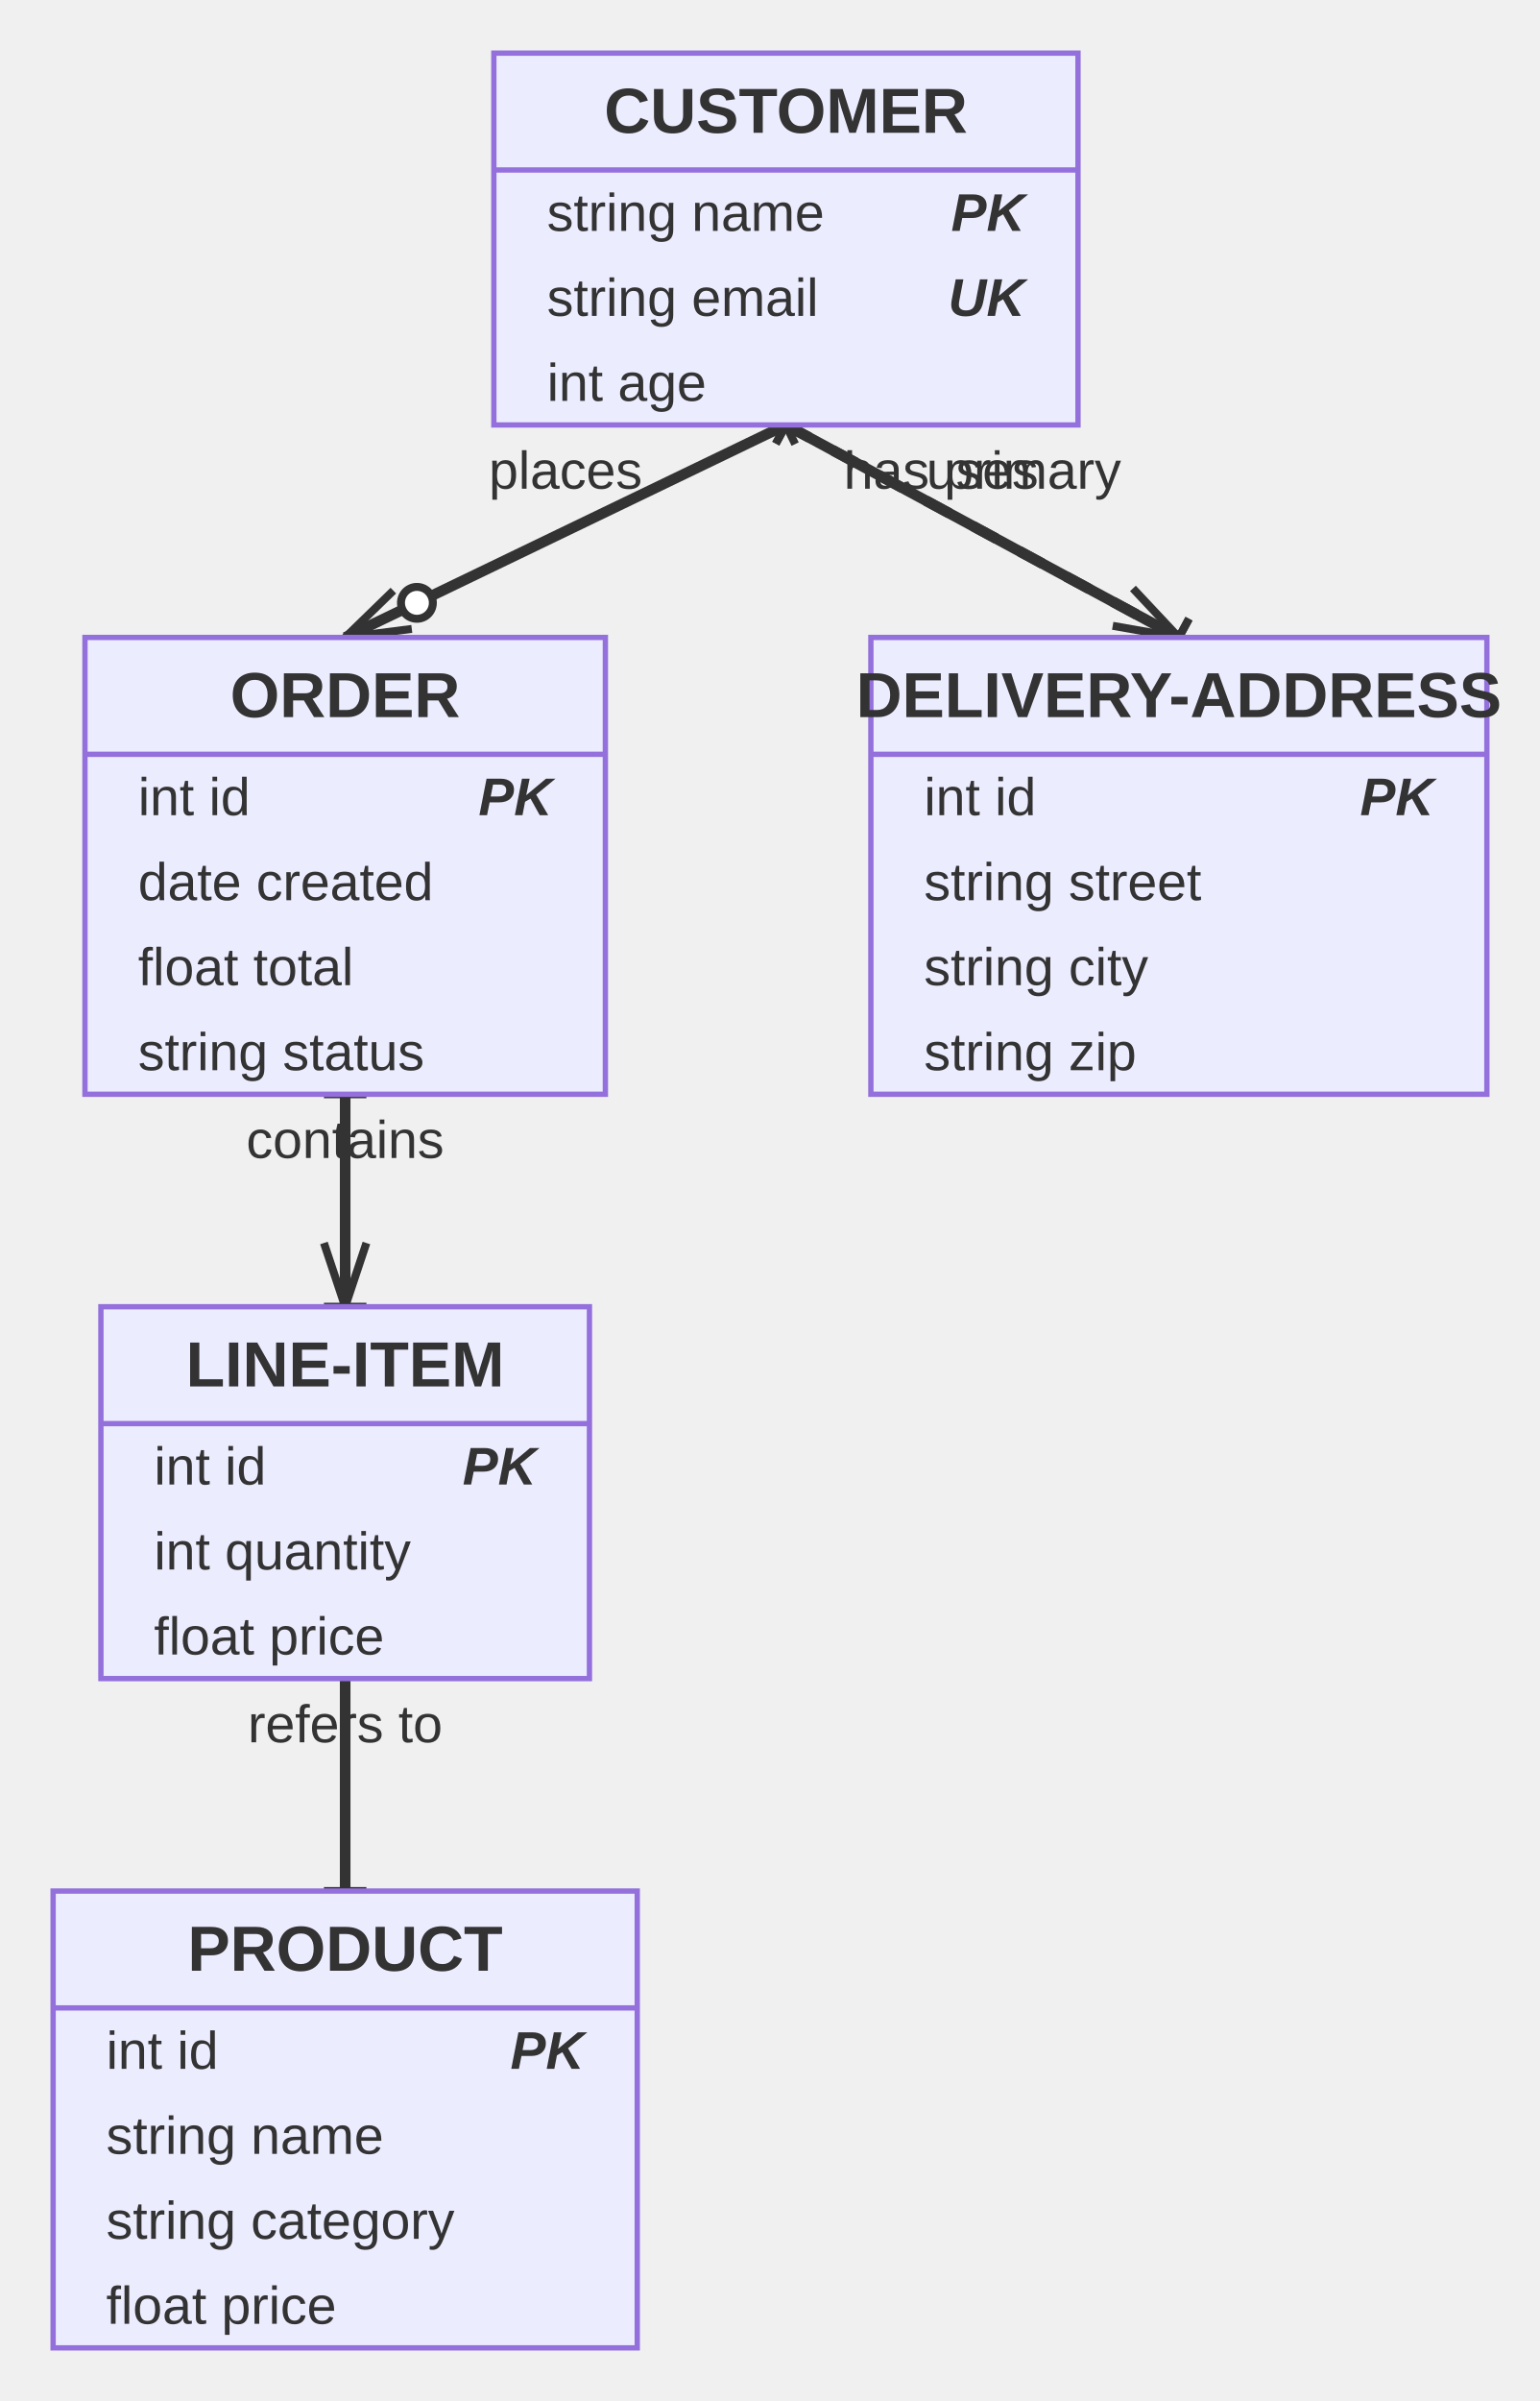
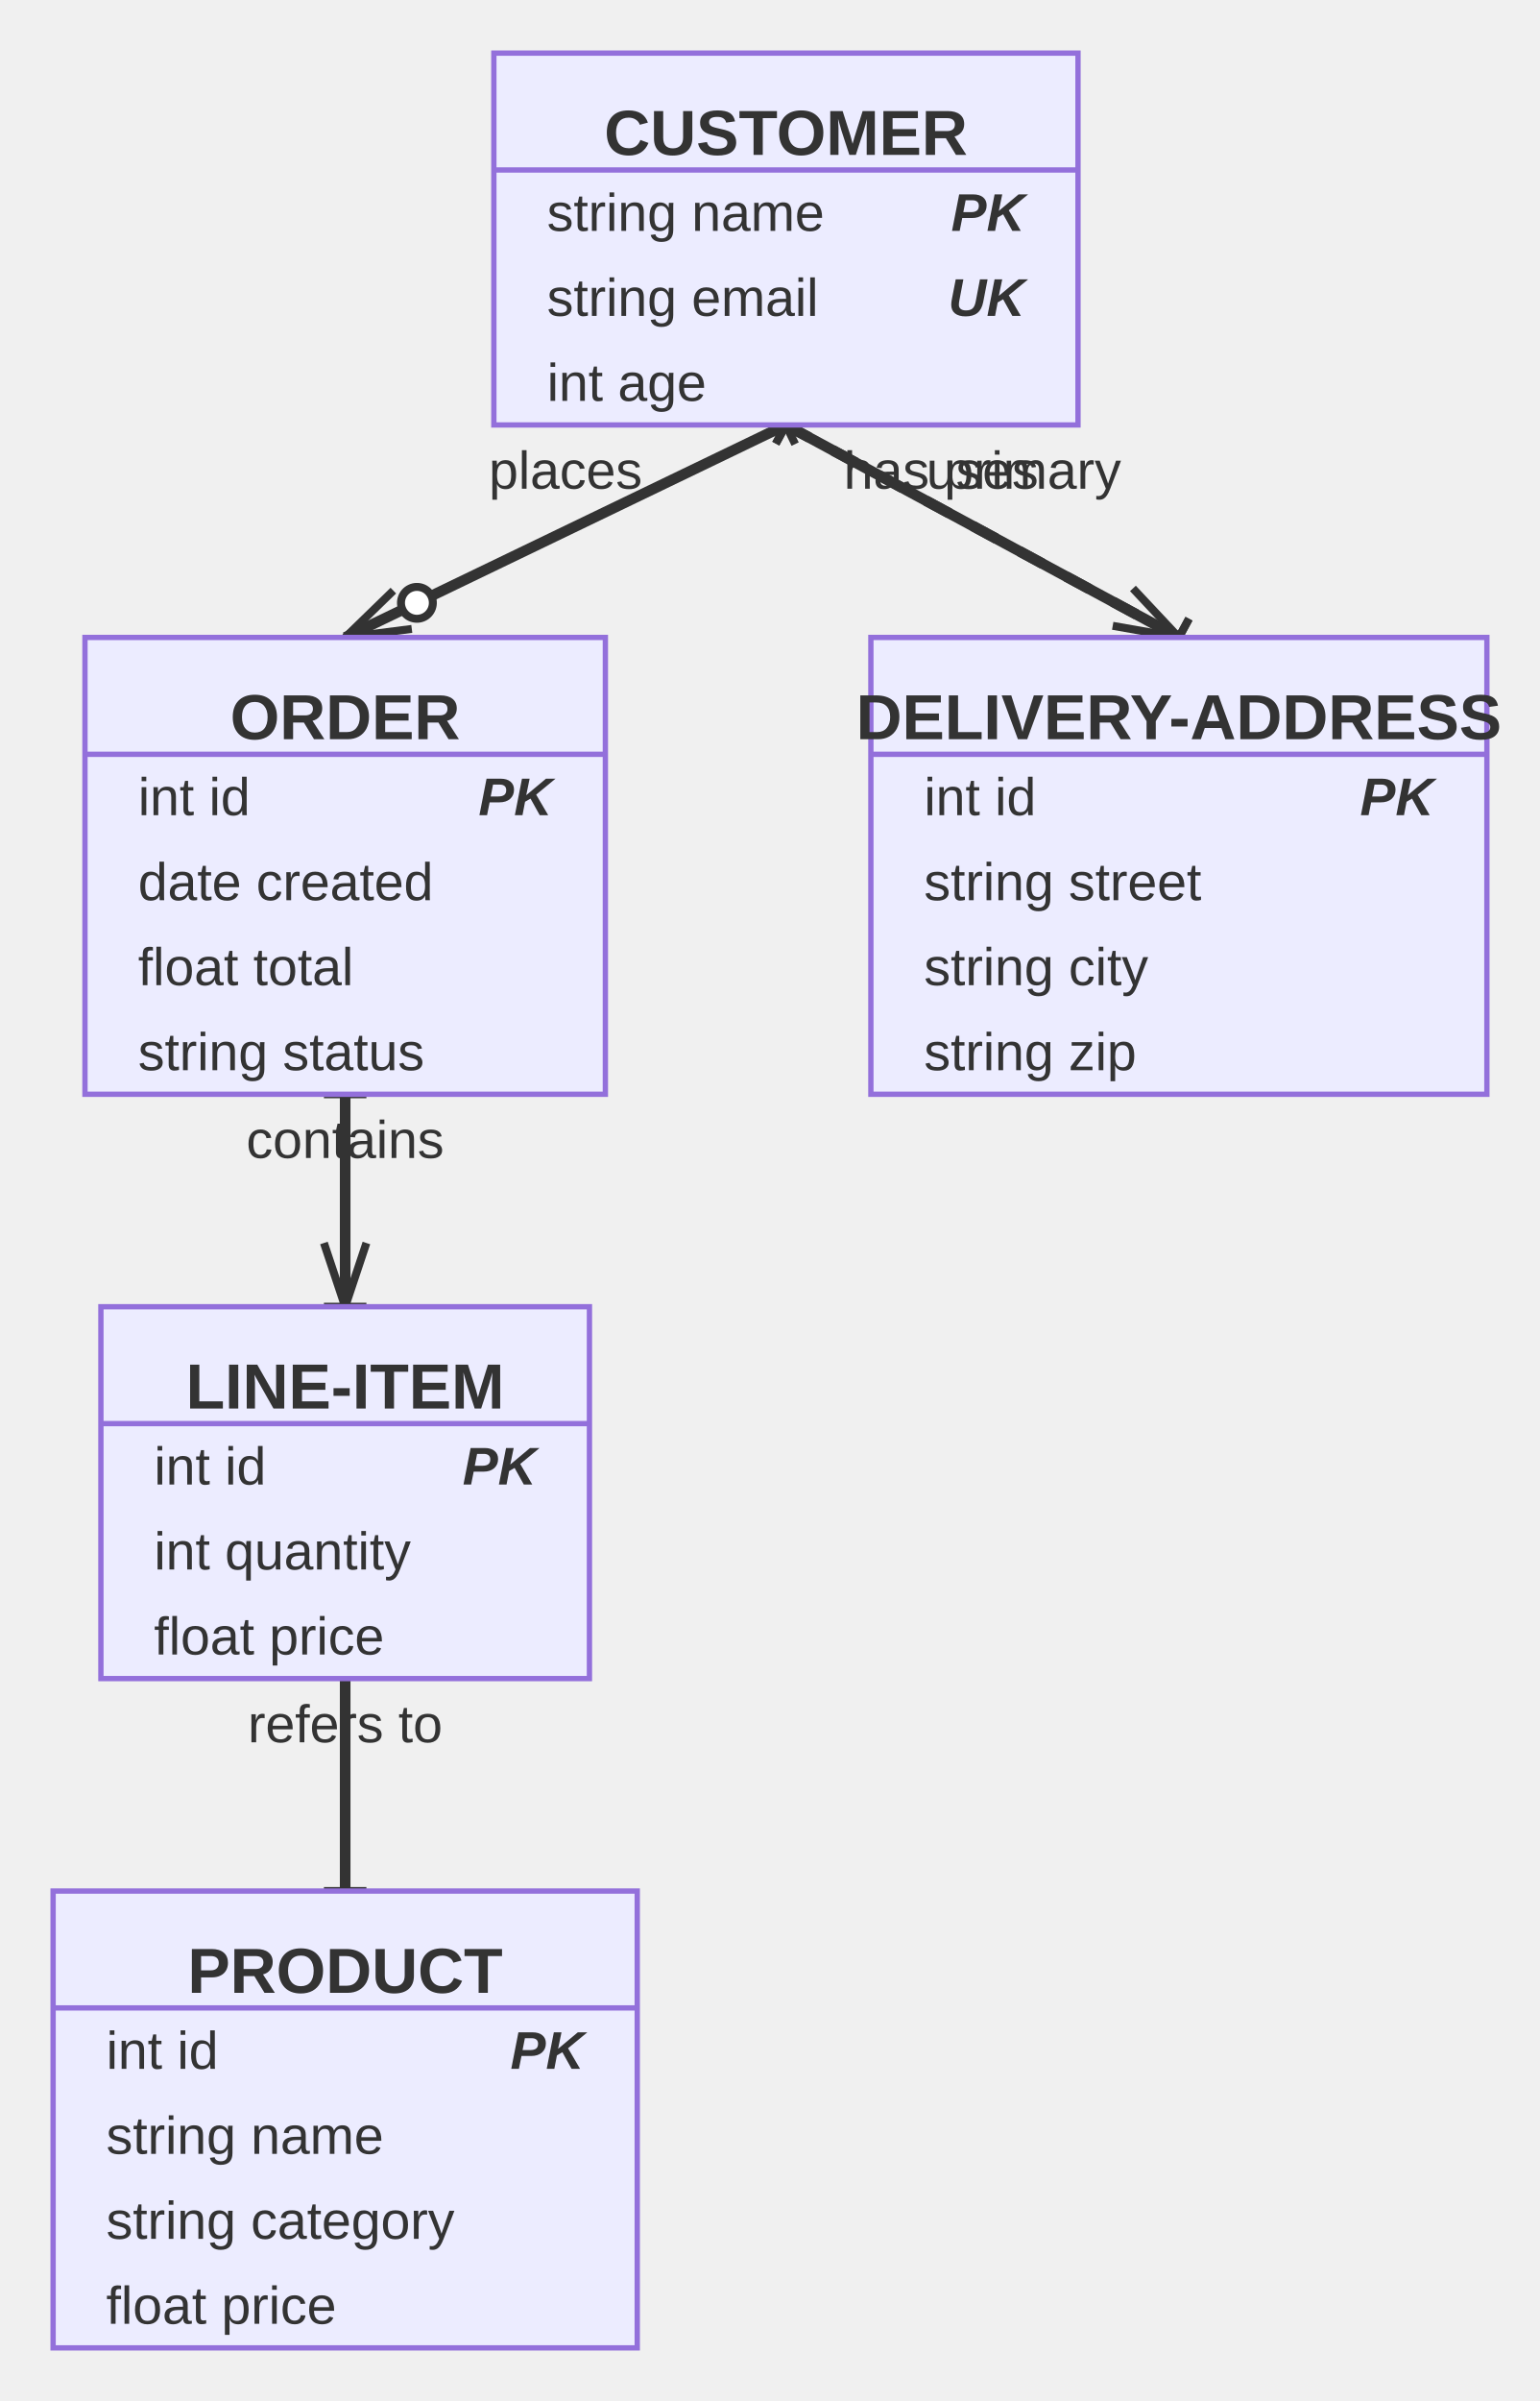
<svg xmlns="http://www.w3.org/2000/svg" viewBox="-10 -10 290 452" width="290" height="452" style="background-color: white">
  <defs>
    <marker id="er-exactly-one" viewBox="0 0 12 12" markerWidth="12" markerHeight="12" refX="9" refY="6" orient="auto" markerUnits="userSpaceOnUse">
      <line x1="9" y1="2" x2="9" y2="10" stroke="#333333" stroke-width="1.5" />
    </marker>
    <marker id="er-zero-or-one" viewBox="0 0 18 12" markerWidth="18" markerHeight="12" refX="15" refY="6" orient="auto" markerUnits="userSpaceOnUse">
      <circle cx="6" cy="6" r="4" fill="white" stroke="#333333" stroke-width="1.5" />
      <line x1="15" y1="2" x2="15" y2="10" stroke="#333333" stroke-width="1.5" />
    </marker>
    <marker id="er-one-or-more" viewBox="0 0 18 12" markerWidth="18" markerHeight="12" refX="15" refY="6" orient="auto" markerUnits="userSpaceOnUse">
      <path d="M15,6 L3,2 M15,6 L3,10 M15,6 L3,6" fill="none" stroke="#333333" stroke-width="1.5" />
      <line x1="15" y1="2" x2="15" y2="10" stroke="#333333" stroke-width="1.5" />
    </marker>
    <marker id="er-zero-or-more" viewBox="0 0 22 12" markerWidth="22" markerHeight="12" refX="19" refY="6" orient="auto" markerUnits="userSpaceOnUse">
      <path d="M19,6 L7,2 M19,6 L7,10 M19,6 L7,6" fill="none" stroke="#333333" stroke-width="1.5" />
      <circle cx="4" cy="6" r="3" fill="white" stroke="#333333" stroke-width="1.5" />
    </marker>
  </defs>
  <style>.er-entity rect { fill: #ECECFF; stroke: #9370DB; stroke-width: 1; }
.er-entity text { fill: #333333; font-family: "trebuchet ms", verdana, arial, sans-serif, "Apple Color Emoji", "Segoe UI Emoji", "Noto Color Emoji", "Twemoji Mozilla"; }
.er-entity line { stroke: #9370DB; }
.er-relationship path { fill: none; stroke: #333333; stroke-width: 2; }
.er-relationship text { fill: #333333; font-family: "trebuchet ms", verdana, arial, sans-serif, "Apple Color Emoji", "Segoe UI Emoji", "Noto Color Emoji", "Twemoji Mozilla"; }
</style>
  <g class="er-relationship" data-edge-source="CUSTOMER" data-edge-target="ORDER">
    <path d="M138.0,70.0 L55.0,110.0" fill="none" stroke="#333333" stroke-width="2" marker-start="url(#er-exactly-one)" marker-end="url(#er-zero-or-more)" />
    <text x="96.5" y="82.0" text-anchor="middle" font-family="&quot;trebuchet ms&quot;, verdana, arial, sans-serif, &quot;Apple Color Emoji&quot;, &quot;Segoe UI Emoji&quot;, &quot;Noto Color Emoji&quot;, &quot;Twemoji Mozilla&quot;" font-size="10.0px" fill="#333333">places</text>
  </g>
  <g class="er-relationship" data-edge-source="ORDER" data-edge-target="LINE-ITEM">
    <path d="M55.0,196.0 L55.0,236.0" fill="none" stroke="#333333" stroke-width="2" marker-start="url(#er-exactly-one)" marker-end="url(#er-one-or-more)" />
    <text x="55.0" y="208.0" text-anchor="middle" font-family="&quot;trebuchet ms&quot;, verdana, arial, sans-serif, &quot;Apple Color Emoji&quot;, &quot;Segoe UI Emoji&quot;, &quot;Noto Color Emoji&quot;, &quot;Twemoji Mozilla&quot;" font-size="10.0px" fill="#333333">contains</text>
  </g>
  <g class="er-relationship" data-edge-source="LINE-ITEM" data-edge-target="PRODUCT">
    <path d="M55.0,306.0 L55.0,346.0" fill="none" stroke="#333333" stroke-width="2" marker-start="url(#er-zero-or-more)" marker-end="url(#er-exactly-one)" />
    <text x="55.0" y="318.0" text-anchor="middle" font-family="&quot;trebuchet ms&quot;, verdana, arial, sans-serif, &quot;Apple Color Emoji&quot;, &quot;Segoe UI Emoji&quot;, &quot;Noto Color Emoji&quot;, &quot;Twemoji Mozilla&quot;" font-size="10.0px" fill="#333333">refers to</text>
  </g>
  <g class="er-relationship" data-edge-source="CUSTOMER" data-edge-target="DELIVERY-ADDRESS">
    <path d="M138.0,70.0 L212.0,110.0" fill="none" stroke="#333333" stroke-width="2" stroke-dasharray="5,5" marker-start="url(#er-one-or-more)" marker-end="url(#er-one-or-more)" />
    <text x="175.0" y="82.0" text-anchor="middle" font-family="&quot;trebuchet ms&quot;, verdana, arial, sans-serif, &quot;Apple Color Emoji&quot;, &quot;Segoe UI Emoji&quot;, &quot;Noto Color Emoji&quot;, &quot;Twemoji Mozilla&quot;" font-size="10.0px" fill="#333333">uses</text>
  </g>
  <g class="er-relationship" data-edge-source="CUSTOMER" data-edge-target="DELIVERY-ADDRESS">
    <path d="M138.0,70.0 L212.0,110.0" fill="none" stroke="#333333" stroke-width="2" marker-start="url(#er-exactly-one)" marker-end="url(#er-exactly-one)" />
    <text x="175.0" y="82.0" text-anchor="middle" font-family="&quot;trebuchet ms&quot;, verdana, arial, sans-serif, &quot;Apple Color Emoji&quot;, &quot;Segoe UI Emoji&quot;, &quot;Noto Color Emoji&quot;, &quot;Twemoji Mozilla&quot;" font-size="10.0px" fill="#333333">has primary</text>
  </g>
  <g class="er-entity" data-entity-id="CUSTOMER">
    <rect x="83.0" y="0.0" width="110.0" height="70.0" fill="#ECECFF" stroke="#9370DB" stroke-width="1" />
-     <text x="138.0" y="15.0" text-anchor="middle" font-family="&quot;trebuchet ms&quot;, verdana, arial, sans-serif, &quot;Apple Color Emoji&quot;, &quot;Segoe UI Emoji&quot;, &quot;Noto Color Emoji&quot;, &quot;Twemoji Mozilla&quot;" font-size="12.0px" font-weight="bold" fill="#333333">CUSTOMER</text>
+     <text x="138.0" y="15.0" text-anchor="middle" dominant-baseline="central" font-family="&quot;trebuchet ms&quot;, verdana, arial, sans-serif, &quot;Apple Color Emoji&quot;, &quot;Segoe UI Emoji&quot;, &quot;Noto Color Emoji&quot;, &quot;Twemoji Mozilla&quot;" font-size="12.0px" font-weight="bold" fill="#333333">CUSTOMER</text>
    <line x1="83.0" y1="22.0" x2="193.0" y2="22.0" stroke="#9370DB" stroke-width="1" />
    <text x="93.0" y="30.0" dominant-baseline="central" font-family="&quot;trebuchet ms&quot;, verdana, arial, sans-serif, &quot;Apple Color Emoji&quot;, &quot;Segoe UI Emoji&quot;, &quot;Noto Color Emoji&quot;, &quot;Twemoji Mozilla&quot;" font-size="10.0px" fill="#333333">string name</text>
    <text x="183.0" y="30.0" text-anchor="end" dominant-baseline="central" font-family="&quot;trebuchet ms&quot;, verdana, arial, sans-serif, &quot;Apple Color Emoji&quot;, &quot;Segoe UI Emoji&quot;, &quot;Noto Color Emoji&quot;, &quot;Twemoji Mozilla&quot;" font-size="10.0px" font-weight="bold" font-style="italic" fill="#333333">PK</text>
    <text x="93.0" y="46.0" dominant-baseline="central" font-family="&quot;trebuchet ms&quot;, verdana, arial, sans-serif, &quot;Apple Color Emoji&quot;, &quot;Segoe UI Emoji&quot;, &quot;Noto Color Emoji&quot;, &quot;Twemoji Mozilla&quot;" font-size="10.0px" fill="#333333">string email</text>
    <text x="183.0" y="46.0" text-anchor="end" dominant-baseline="central" font-family="&quot;trebuchet ms&quot;, verdana, arial, sans-serif, &quot;Apple Color Emoji&quot;, &quot;Segoe UI Emoji&quot;, &quot;Noto Color Emoji&quot;, &quot;Twemoji Mozilla&quot;" font-size="10.0px" font-weight="bold" font-style="italic" fill="#333333">UK</text>
    <text x="93.0" y="62.0" dominant-baseline="central" font-family="&quot;trebuchet ms&quot;, verdana, arial, sans-serif, &quot;Apple Color Emoji&quot;, &quot;Segoe UI Emoji&quot;, &quot;Noto Color Emoji&quot;, &quot;Twemoji Mozilla&quot;" font-size="10.0px" fill="#333333">int age</text>
  </g>
  <g class="er-entity" data-entity-id="ORDER">
    <rect x="6.0" y="110.0" width="98.0" height="86.0" fill="#ECECFF" stroke="#9370DB" stroke-width="1" />
-     <text x="55.0" y="125.0" text-anchor="middle" font-family="&quot;trebuchet ms&quot;, verdana, arial, sans-serif, &quot;Apple Color Emoji&quot;, &quot;Segoe UI Emoji&quot;, &quot;Noto Color Emoji&quot;, &quot;Twemoji Mozilla&quot;" font-size="12.0px" font-weight="bold" fill="#333333">ORDER</text>
+     <text x="55.0" y="125.0" text-anchor="middle" dominant-baseline="central" font-family="&quot;trebuchet ms&quot;, verdana, arial, sans-serif, &quot;Apple Color Emoji&quot;, &quot;Segoe UI Emoji&quot;, &quot;Noto Color Emoji&quot;, &quot;Twemoji Mozilla&quot;" font-size="12.0px" font-weight="bold" fill="#333333">ORDER</text>
    <line x1="6.0" y1="132.0" x2="104.0" y2="132.0" stroke="#9370DB" stroke-width="1" />
    <text x="16.0" y="140.0" dominant-baseline="central" font-family="&quot;trebuchet ms&quot;, verdana, arial, sans-serif, &quot;Apple Color Emoji&quot;, &quot;Segoe UI Emoji&quot;, &quot;Noto Color Emoji&quot;, &quot;Twemoji Mozilla&quot;" font-size="10.0px" fill="#333333">int id</text>
    <text x="94.0" y="140.0" text-anchor="end" dominant-baseline="central" font-family="&quot;trebuchet ms&quot;, verdana, arial, sans-serif, &quot;Apple Color Emoji&quot;, &quot;Segoe UI Emoji&quot;, &quot;Noto Color Emoji&quot;, &quot;Twemoji Mozilla&quot;" font-size="10.0px" font-weight="bold" font-style="italic" fill="#333333">PK</text>
    <text x="16.0" y="156.0" dominant-baseline="central" font-family="&quot;trebuchet ms&quot;, verdana, arial, sans-serif, &quot;Apple Color Emoji&quot;, &quot;Segoe UI Emoji&quot;, &quot;Noto Color Emoji&quot;, &quot;Twemoji Mozilla&quot;" font-size="10.0px" fill="#333333">date created</text>
    <text x="16.0" y="172.0" dominant-baseline="central" font-family="&quot;trebuchet ms&quot;, verdana, arial, sans-serif, &quot;Apple Color Emoji&quot;, &quot;Segoe UI Emoji&quot;, &quot;Noto Color Emoji&quot;, &quot;Twemoji Mozilla&quot;" font-size="10.0px" fill="#333333">float total</text>
    <text x="16.0" y="188.0" dominant-baseline="central" font-family="&quot;trebuchet ms&quot;, verdana, arial, sans-serif, &quot;Apple Color Emoji&quot;, &quot;Segoe UI Emoji&quot;, &quot;Noto Color Emoji&quot;, &quot;Twemoji Mozilla&quot;" font-size="10.0px" fill="#333333">string status</text>
  </g>
  <g class="er-entity" data-entity-id="LINE-ITEM">
    <rect x="9.0" y="236.0" width="92.0" height="70.0" fill="#ECECFF" stroke="#9370DB" stroke-width="1" />
-     <text x="55.0" y="251.0" text-anchor="middle" font-family="&quot;trebuchet ms&quot;, verdana, arial, sans-serif, &quot;Apple Color Emoji&quot;, &quot;Segoe UI Emoji&quot;, &quot;Noto Color Emoji&quot;, &quot;Twemoji Mozilla&quot;" font-size="12.0px" font-weight="bold" fill="#333333">LINE-ITEM</text>
+     <text x="55.0" y="251.0" text-anchor="middle" dominant-baseline="central" font-family="&quot;trebuchet ms&quot;, verdana, arial, sans-serif, &quot;Apple Color Emoji&quot;, &quot;Segoe UI Emoji&quot;, &quot;Noto Color Emoji&quot;, &quot;Twemoji Mozilla&quot;" font-size="12.0px" font-weight="bold" fill="#333333">LINE-ITEM</text>
    <line x1="9.0" y1="258.0" x2="101.0" y2="258.0" stroke="#9370DB" stroke-width="1" />
    <text x="19.0" y="266.0" dominant-baseline="central" font-family="&quot;trebuchet ms&quot;, verdana, arial, sans-serif, &quot;Apple Color Emoji&quot;, &quot;Segoe UI Emoji&quot;, &quot;Noto Color Emoji&quot;, &quot;Twemoji Mozilla&quot;" font-size="10.0px" fill="#333333">int id</text>
    <text x="91.0" y="266.0" text-anchor="end" dominant-baseline="central" font-family="&quot;trebuchet ms&quot;, verdana, arial, sans-serif, &quot;Apple Color Emoji&quot;, &quot;Segoe UI Emoji&quot;, &quot;Noto Color Emoji&quot;, &quot;Twemoji Mozilla&quot;" font-size="10.0px" font-weight="bold" font-style="italic" fill="#333333">PK</text>
    <text x="19.0" y="282.0" dominant-baseline="central" font-family="&quot;trebuchet ms&quot;, verdana, arial, sans-serif, &quot;Apple Color Emoji&quot;, &quot;Segoe UI Emoji&quot;, &quot;Noto Color Emoji&quot;, &quot;Twemoji Mozilla&quot;" font-size="10.0px" fill="#333333">int quantity</text>
    <text x="19.0" y="298.0" dominant-baseline="central" font-family="&quot;trebuchet ms&quot;, verdana, arial, sans-serif, &quot;Apple Color Emoji&quot;, &quot;Segoe UI Emoji&quot;, &quot;Noto Color Emoji&quot;, &quot;Twemoji Mozilla&quot;" font-size="10.0px" fill="#333333">float price</text>
  </g>
  <g class="er-entity" data-entity-id="PRODUCT">
    <rect x="0.0" y="346.0" width="110.0" height="86.0" fill="#ECECFF" stroke="#9370DB" stroke-width="1" />
-     <text x="55.0" y="361.0" text-anchor="middle" font-family="&quot;trebuchet ms&quot;, verdana, arial, sans-serif, &quot;Apple Color Emoji&quot;, &quot;Segoe UI Emoji&quot;, &quot;Noto Color Emoji&quot;, &quot;Twemoji Mozilla&quot;" font-size="12.0px" font-weight="bold" fill="#333333">PRODUCT</text>
+     <text x="55.0" y="361.0" text-anchor="middle" dominant-baseline="central" font-family="&quot;trebuchet ms&quot;, verdana, arial, sans-serif, &quot;Apple Color Emoji&quot;, &quot;Segoe UI Emoji&quot;, &quot;Noto Color Emoji&quot;, &quot;Twemoji Mozilla&quot;" font-size="12.0px" font-weight="bold" fill="#333333">PRODUCT</text>
    <line x1="0.0" y1="368.0" x2="110.0" y2="368.0" stroke="#9370DB" stroke-width="1" />
    <text x="10.0" y="376.0" dominant-baseline="central" font-family="&quot;trebuchet ms&quot;, verdana, arial, sans-serif, &quot;Apple Color Emoji&quot;, &quot;Segoe UI Emoji&quot;, &quot;Noto Color Emoji&quot;, &quot;Twemoji Mozilla&quot;" font-size="10.0px" fill="#333333">int id</text>
    <text x="100.0" y="376.0" text-anchor="end" dominant-baseline="central" font-family="&quot;trebuchet ms&quot;, verdana, arial, sans-serif, &quot;Apple Color Emoji&quot;, &quot;Segoe UI Emoji&quot;, &quot;Noto Color Emoji&quot;, &quot;Twemoji Mozilla&quot;" font-size="10.0px" font-weight="bold" font-style="italic" fill="#333333">PK</text>
    <text x="10.0" y="392.0" dominant-baseline="central" font-family="&quot;trebuchet ms&quot;, verdana, arial, sans-serif, &quot;Apple Color Emoji&quot;, &quot;Segoe UI Emoji&quot;, &quot;Noto Color Emoji&quot;, &quot;Twemoji Mozilla&quot;" font-size="10.0px" fill="#333333">string name</text>
    <text x="10.0" y="408.0" dominant-baseline="central" font-family="&quot;trebuchet ms&quot;, verdana, arial, sans-serif, &quot;Apple Color Emoji&quot;, &quot;Segoe UI Emoji&quot;, &quot;Noto Color Emoji&quot;, &quot;Twemoji Mozilla&quot;" font-size="10.0px" fill="#333333">string category</text>
    <text x="10.0" y="424.0" dominant-baseline="central" font-family="&quot;trebuchet ms&quot;, verdana, arial, sans-serif, &quot;Apple Color Emoji&quot;, &quot;Segoe UI Emoji&quot;, &quot;Noto Color Emoji&quot;, &quot;Twemoji Mozilla&quot;" font-size="10.0px" fill="#333333">float price</text>
  </g>
  <g class="er-entity" data-entity-id="DELIVERY-ADDRESS">
    <rect x="154.0" y="110.0" width="116.0" height="86.0" fill="#ECECFF" stroke="#9370DB" stroke-width="1" />
-     <text x="212.0" y="125.0" text-anchor="middle" font-family="&quot;trebuchet ms&quot;, verdana, arial, sans-serif, &quot;Apple Color Emoji&quot;, &quot;Segoe UI Emoji&quot;, &quot;Noto Color Emoji&quot;, &quot;Twemoji Mozilla&quot;" font-size="12.0px" font-weight="bold" fill="#333333">DELIVERY-ADDRESS</text>
+     <text x="212.0" y="125.0" text-anchor="middle" dominant-baseline="central" font-family="&quot;trebuchet ms&quot;, verdana, arial, sans-serif, &quot;Apple Color Emoji&quot;, &quot;Segoe UI Emoji&quot;, &quot;Noto Color Emoji&quot;, &quot;Twemoji Mozilla&quot;" font-size="12.0px" font-weight="bold" fill="#333333">DELIVERY-ADDRESS</text>
    <line x1="154.0" y1="132.0" x2="270.0" y2="132.0" stroke="#9370DB" stroke-width="1" />
    <text x="164.0" y="140.0" dominant-baseline="central" font-family="&quot;trebuchet ms&quot;, verdana, arial, sans-serif, &quot;Apple Color Emoji&quot;, &quot;Segoe UI Emoji&quot;, &quot;Noto Color Emoji&quot;, &quot;Twemoji Mozilla&quot;" font-size="10.0px" fill="#333333">int id</text>
    <text x="260.0" y="140.0" text-anchor="end" dominant-baseline="central" font-family="&quot;trebuchet ms&quot;, verdana, arial, sans-serif, &quot;Apple Color Emoji&quot;, &quot;Segoe UI Emoji&quot;, &quot;Noto Color Emoji&quot;, &quot;Twemoji Mozilla&quot;" font-size="10.0px" font-weight="bold" font-style="italic" fill="#333333">PK</text>
    <text x="164.0" y="156.0" dominant-baseline="central" font-family="&quot;trebuchet ms&quot;, verdana, arial, sans-serif, &quot;Apple Color Emoji&quot;, &quot;Segoe UI Emoji&quot;, &quot;Noto Color Emoji&quot;, &quot;Twemoji Mozilla&quot;" font-size="10.0px" fill="#333333">string street</text>
    <text x="164.0" y="172.0" dominant-baseline="central" font-family="&quot;trebuchet ms&quot;, verdana, arial, sans-serif, &quot;Apple Color Emoji&quot;, &quot;Segoe UI Emoji&quot;, &quot;Noto Color Emoji&quot;, &quot;Twemoji Mozilla&quot;" font-size="10.0px" fill="#333333">string city</text>
    <text x="164.0" y="188.0" dominant-baseline="central" font-family="&quot;trebuchet ms&quot;, verdana, arial, sans-serif, &quot;Apple Color Emoji&quot;, &quot;Segoe UI Emoji&quot;, &quot;Noto Color Emoji&quot;, &quot;Twemoji Mozilla&quot;" font-size="10.0px" fill="#333333">string zip</text>
  </g>
</svg>
